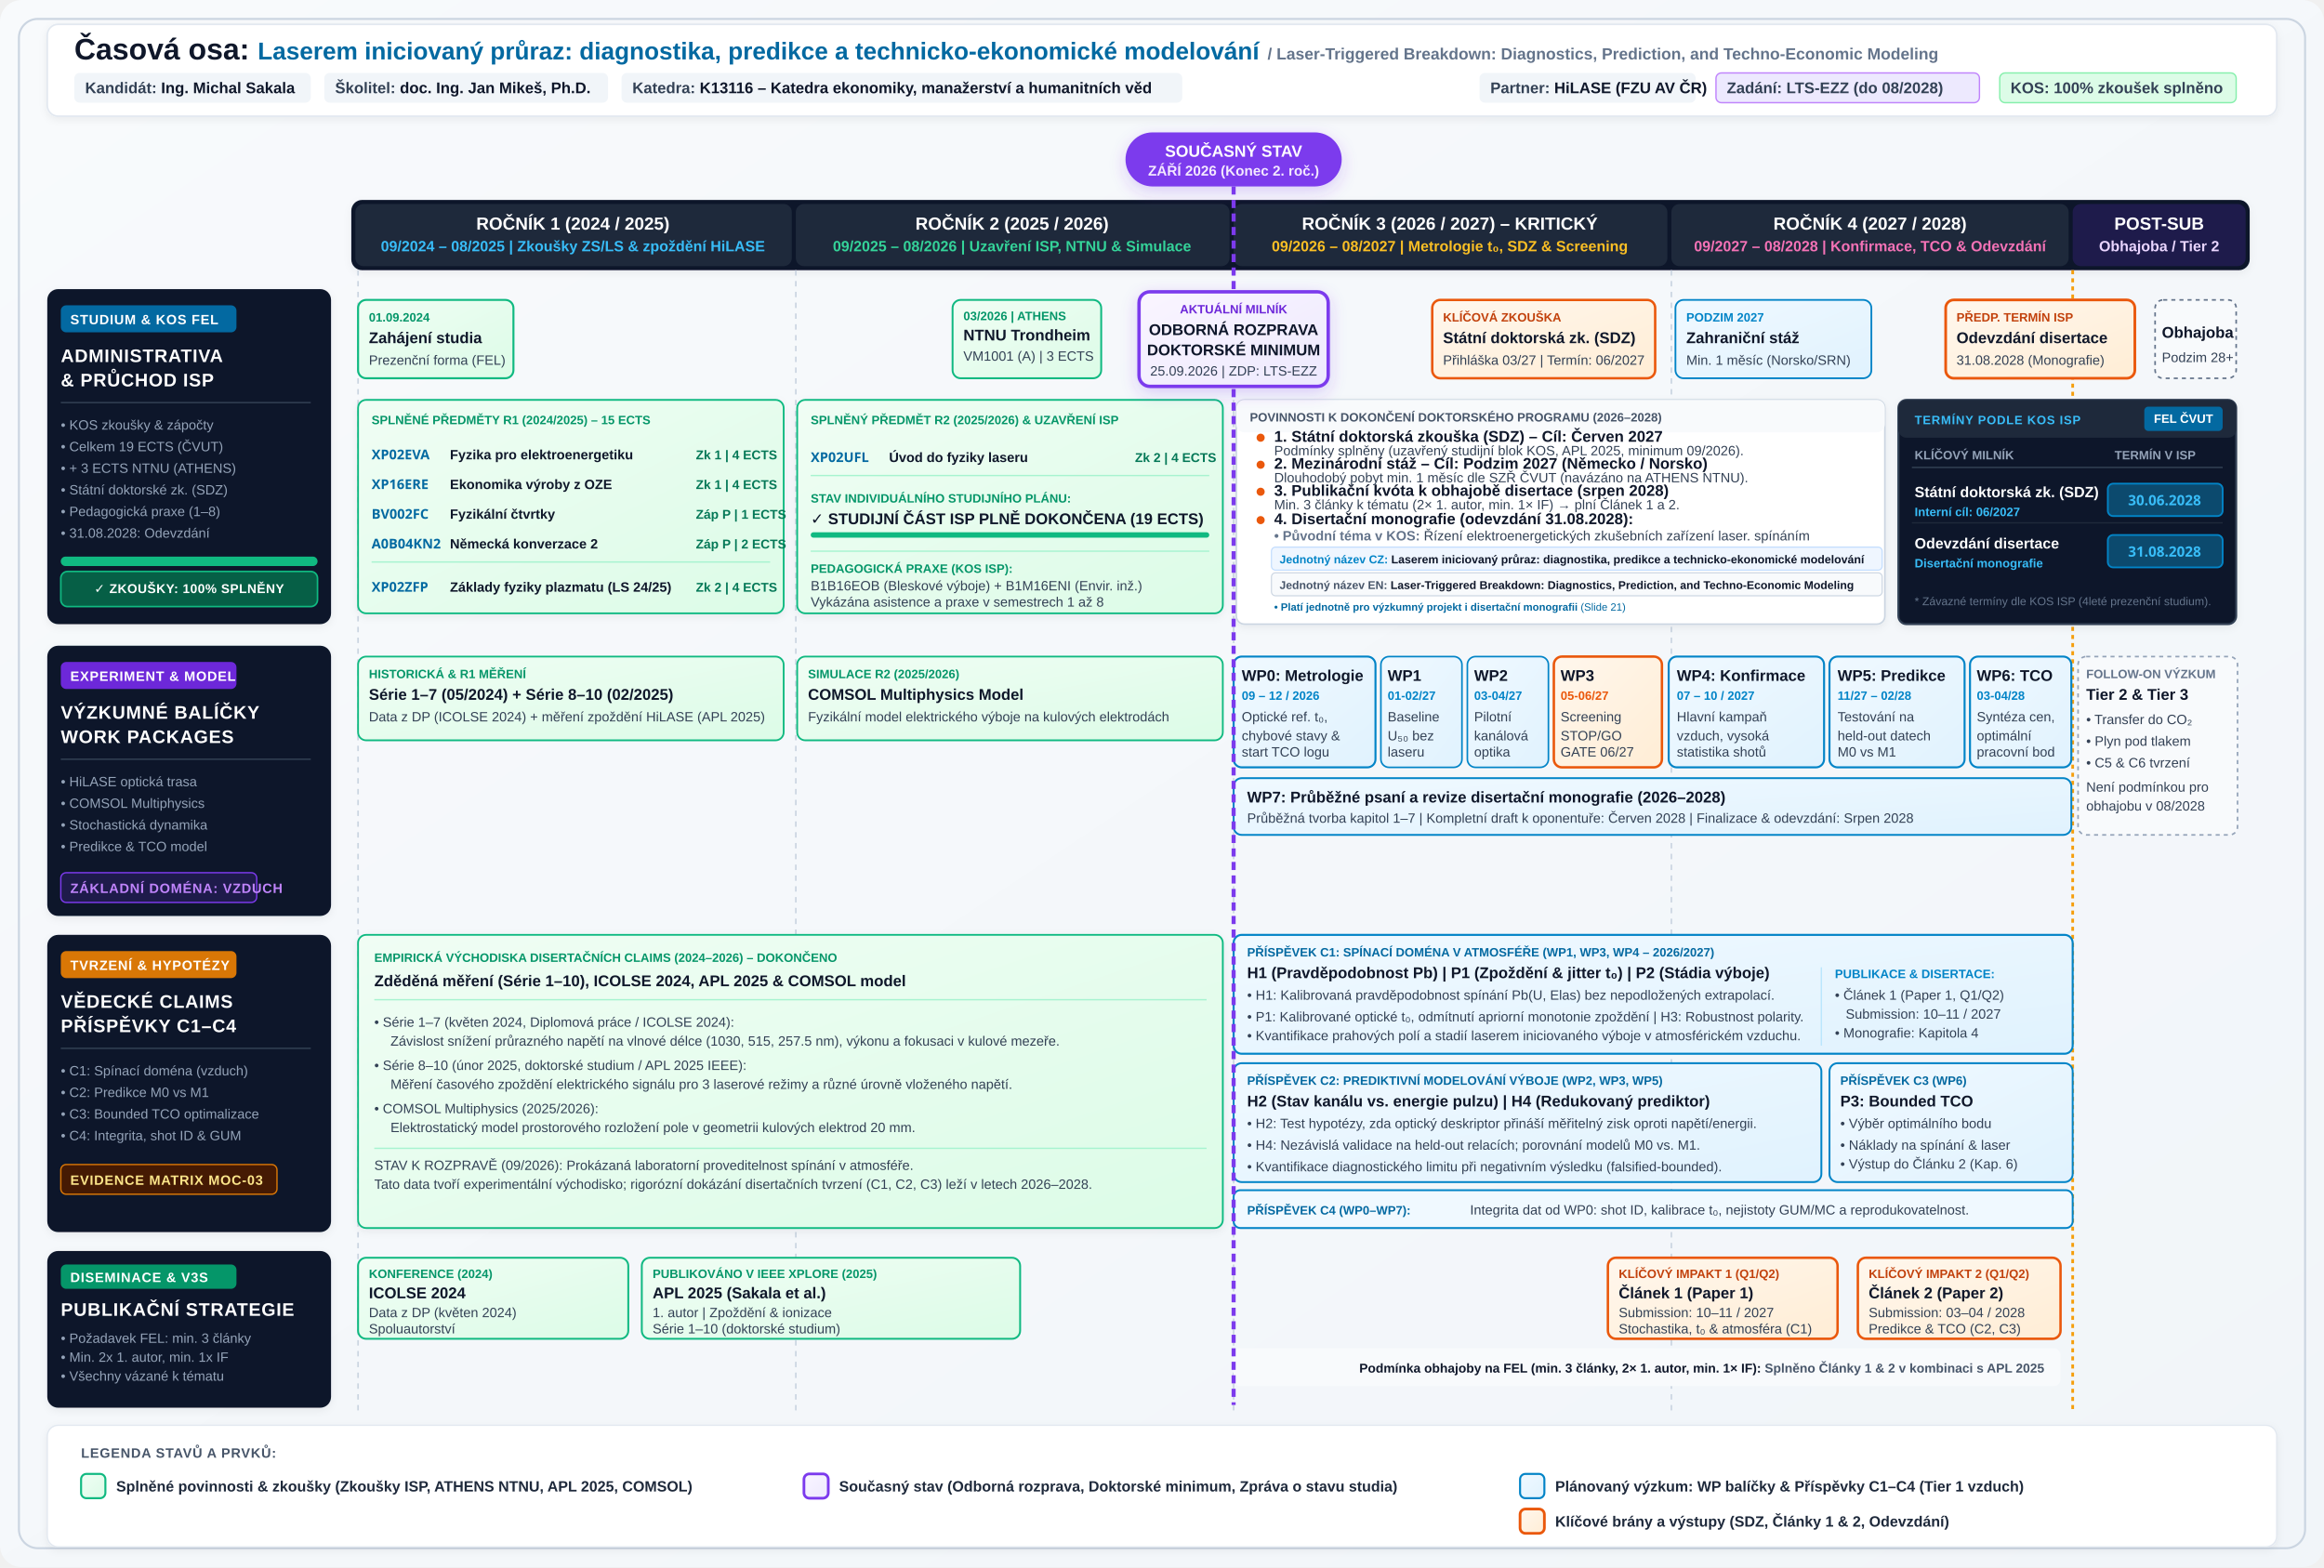
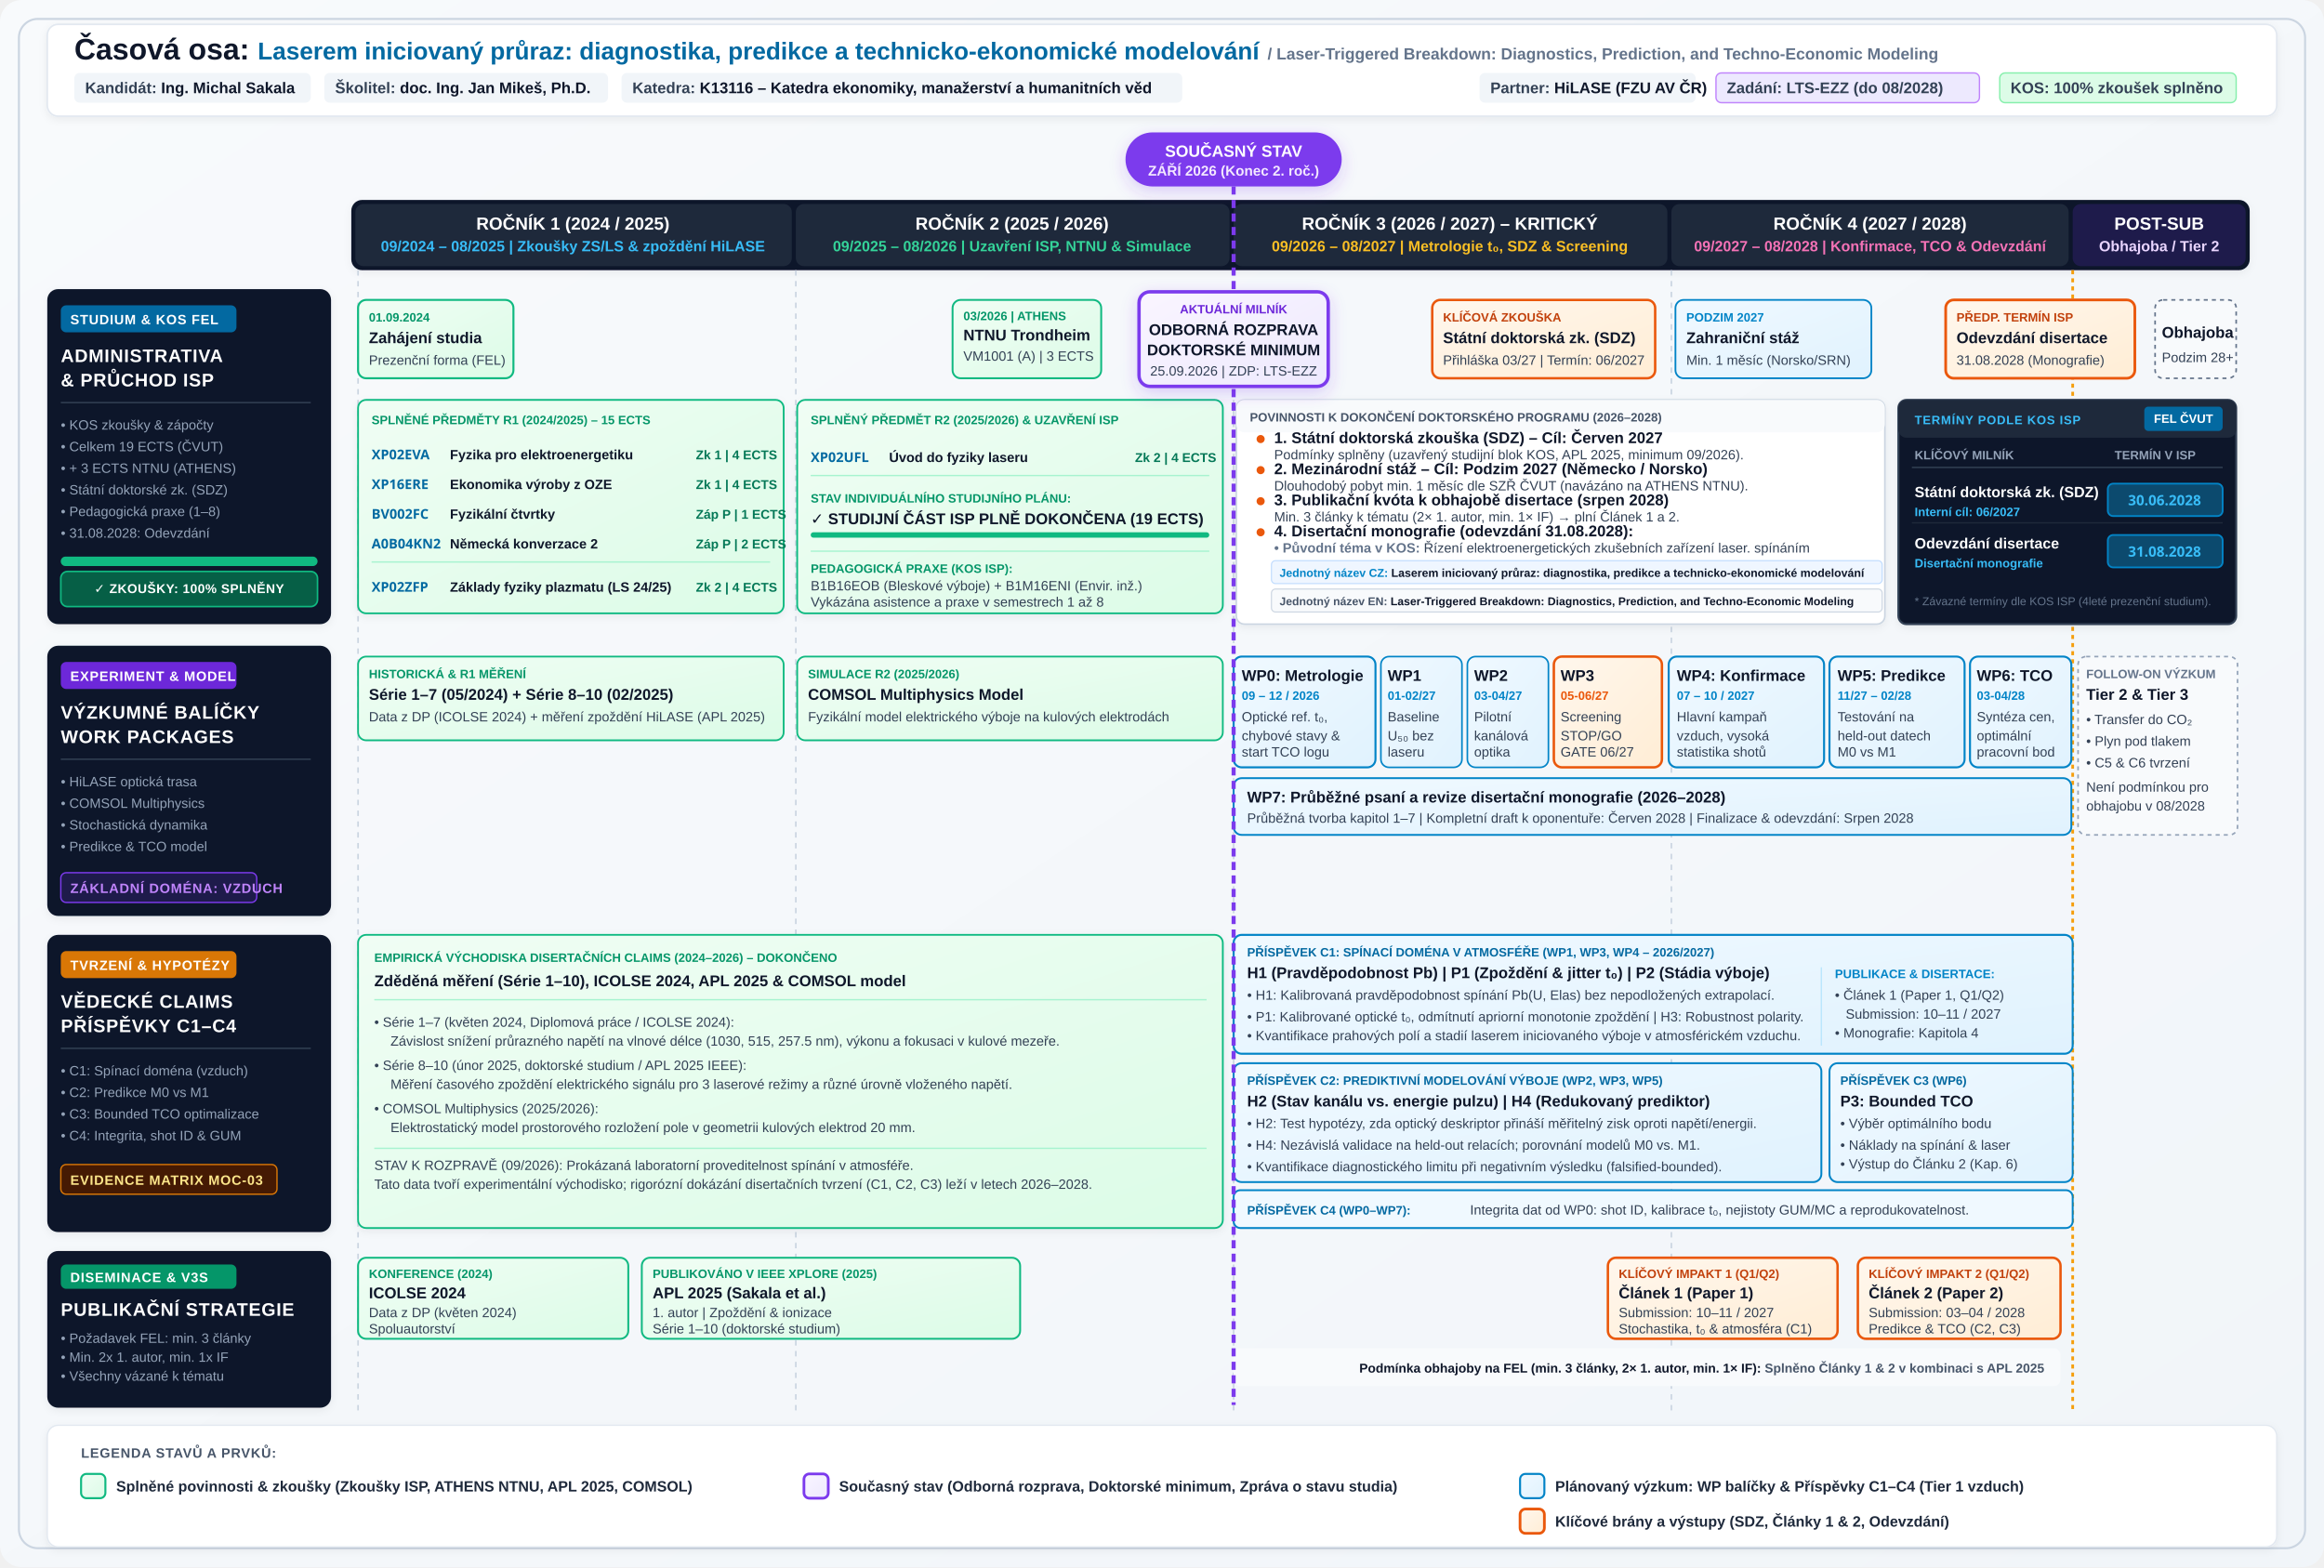
<svg xmlns="http://www.w3.org/2000/svg" viewBox="0 0 1720 1160" width="1720" height="1160">
  <defs>
    <style>
      .main-title { font-family: 'Segoe UI', Arial, sans-serif; font-weight: 800; font-size: 22px; fill: #0f172a; }
      .main-sub { font-family: 'Segoe UI', Arial, sans-serif; font-weight: 600; font-size: 11.5px; fill: #334155; }
      .badge-text { font-family: 'Segoe UI', Arial, sans-serif; font-weight: 700; font-size: 11px; fill: #1e293b; }
      
      .row-title { font-family: 'Segoe UI', Arial, sans-serif; font-weight: 800; font-size: 13.5px; fill: #ffffff; letter-spacing: 0.5px; }
      .row-tag { font-family: 'Segoe UI', Arial, sans-serif; font-weight: 700; font-size: 10px; text-transform: uppercase; letter-spacing: 0.5px; }
      .row-sub { font-family: 'Segoe UI', Arial, sans-serif; font-weight: 500; font-size: 10px; fill: #94a3b8; line-height: 1.3; }

      .axis-year { font-family: 'Segoe UI', Arial, sans-serif; font-weight: 800; font-size: 13px; fill: #ffffff; text-anchor: middle; }
      .axis-sub { font-family: 'Segoe UI', Arial, sans-serif; font-weight: 700; font-size: 11px; text-anchor: middle; }

      .card-title { font-family: 'Segoe UI', Arial, sans-serif; font-weight: 700; font-size: 11.5px; fill: #0f172a; }
      .card-desc { font-family: 'Segoe UI', Arial, sans-serif; font-weight: 500; font-size: 10px; fill: #334155; }
      .card-tag { font-family: 'Segoe UI', Arial, sans-serif; font-weight: 700; font-size: 9px; text-transform: uppercase; }
      
      .course-code { font-family: 'Consolas', 'Segoe UI', monospace; font-weight: 700; font-size: 10px; fill: #0369a1; }
      .course-name { font-family: 'Segoe UI', Arial, sans-serif; font-weight: 600; font-size: 10px; fill: #0f172a; }
      .course-grade { font-family: 'Segoe UI', Arial, sans-serif; font-weight: 700; font-size: 9.5px; fill: #047857; }
      
      .now-title { font-family: 'Segoe UI', Arial, sans-serif; font-weight: 800; font-size: 12px; fill: #ffffff; text-anchor: middle; }
      .now-sub { font-family: 'Segoe UI', Arial, sans-serif; font-weight: 700; font-size: 10.5px; fill: #f3e8ff; text-anchor: middle; }
      .legend-text { font-family: 'Segoe UI', Arial, sans-serif; font-weight: 600; font-size: 11px; fill: #1e293b; }
      .card-title-head { font-family: 'Segoe UI', Arial, sans-serif; font-weight: 700; font-size: 8.2px; fill: #0369a1; }
      .card-title-sub { font-family: 'Segoe UI', Arial, sans-serif; font-weight: 500; font-size: 7.4px; fill: #334155; }
    </style>
    <linearGradient id="bg-canvas" x1="0%" y1="0%" x2="100%" y2="100%">
      <stop offset="0%" stop-color="#f8fafc" />
      <stop offset="100%" stop-color="#f1f5f9" />
    </linearGradient>
    <linearGradient id="card-done-grad" x1="0%" y1="0%" x2="100%" y2="100%">
      <stop offset="0%" stop-color="#f0fdf4" />
      <stop offset="100%" stop-color="#dcfce7" />
    </linearGradient>
    <linearGradient id="card-blue-grad" x1="0%" y1="0%" x2="100%" y2="100%">
      <stop offset="0%" stop-color="#f0f9ff" />
      <stop offset="100%" stop-color="#e0f2fe" />
    </linearGradient>
    <linearGradient id="card-gate-grad" x1="0%" y1="0%" x2="100%" y2="100%">
      <stop offset="0%" stop-color="#fff7ed" />
      <stop offset="100%" stop-color="#ffedd5" />
    </linearGradient>
    <linearGradient id="card-orange-grad" x1="0%" y1="0%" x2="100%" y2="100%">
      <stop offset="0%" stop-color="#fff7ed" />
      <stop offset="100%" stop-color="#ffedd5" />
    </linearGradient>
    <linearGradient id="card-red-grad" x1="0%" y1="0%" x2="100%" y2="100%">
      <stop offset="0%" stop-color="#fff7ed" />
      <stop offset="100%" stop-color="#ffedd5" />
    </linearGradient>
    <linearGradient id="card-now-grad" x1="0%" y1="0%" x2="100%" y2="100%">
      <stop offset="0%" stop-color="#faf5ff" />
      <stop offset="100%" stop-color="#ede9fe" />
    </linearGradient>
    <linearGradient id="card-claim1-grad" x1="0%" y1="0%" x2="100%" y2="100%">
      <stop offset="0%" stop-color="#fefce8" />
      <stop offset="100%" stop-color="#fef9c3" />
    </linearGradient>
    <linearGradient id="card-claim2-grad" x1="0%" y1="0%" x2="100%" y2="100%">
      <stop offset="0%" stop-color="#faf5ff" />
      <stop offset="100%" stop-color="#f3e8ff" />
    </linearGradient>
    <linearGradient id="card-claim3-grad" x1="0%" y1="0%" x2="100%" y2="100%">
      <stop offset="0%" stop-color="#fdf2f8" />
      <stop offset="100%" stop-color="#fce7f3" />
    </linearGradient>
    <filter id="shadow-card" x="-3%" y="-5%" width="106%" height="114%" filterUnits="userSpaceOnUse">
      <feDropShadow dx="0" dy="2" stdDeviation="3" flood-color="#0f172a" flood-opacity="0.06" />
    </filter>
    <filter id="shadow-now" x="-6%" y="-8%" width="112%" height="120%" filterUnits="userSpaceOnUse">
      <feDropShadow dx="0" dy="4" stdDeviation="6" flood-color="#7c3aed" flood-opacity="0.22" />
    </filter>
  </defs>
  <rect width="1720" height="1160" fill="url(#bg-canvas)" rx="16" />
  <rect x="14" y="14" width="1692" height="1132" fill="none" stroke="#cbd5e1" stroke-width="1.5" rx="14" />
  <g id="Header" transform="translate(35, 18)">
    <rect width="1650" height="68" rx="8" fill="#ffffff" stroke="#e2e8f0" stroke-width="1.2" filter="url(#shadow-card)" />
    <text class="main-title" x="20" y="26">Časová osa: <tspan fill="#0369a1" font-size="18px">Laserem iniciovaný průraz: diagnostika, predikce a technicko-ekonomické modelování</tspan>
      <tspan fill="#64748b" font-size="12px" font-weight="600">/ Laser-Triggered Breakdown: Diagnostics, Prediction, and Techno-Economic Modeling</tspan>
    </text>
    <g transform="translate(20, 36)">
      <rect x="0" y="0" width="175" height="22" rx="4" fill="#f1f5f9" />
      <text class="main-sub" x="8" y="15">Kandidát: <tspan font-weight="800" fill="#0f172a">Ing. Michal Sakala</tspan>
      </text>
      <rect x="185" y="0" width="210" height="22" rx="4" fill="#f1f5f9" />
      <text class="main-sub" x="193" y="15">Školitel: <tspan font-weight="800" fill="#0f172a">doc. Ing. Jan Mikeš, Ph.D.</tspan>
      </text>
      <rect x="405" y="0" width="415" height="22" rx="4" fill="#f1f5f9" />
      <text class="main-sub" x="413" y="15">Katedra: <tspan font-weight="700" fill="#0f172a">K13116 – Katedra ekonomiky, manažerství a humanitních věd</tspan>
      </text>
      <rect x="1040" y="0" width="160" height="22" rx="4" fill="#f1f5f9" />
      <text class="main-sub" x="1048" y="15">Partner: <tspan font-weight="700" fill="#0f172a">HiLASE (FZU AV ČR)</tspan>
      </text>
      <rect x="1215" y="0" width="195" height="22" rx="4" fill="#ede9fe" stroke="#c084fc" />
      <text class="main-sub" x="1223" y="15" fill="#6b21a8">Zadání: <tspan font-weight="800">LTS-EZZ (do 08/2028)</tspan>
      </text>
      <rect x="1425" y="0" width="175" height="22" rx="4" fill="#dcfce7" stroke="#86efac" />
      <text class="main-sub" x="1433" y="15" fill="#15803d">KOS: <tspan font-weight="800">100% zkoušek splněno</tspan>
      </text>
    </g>
  </g>
  <g id="Axis_and_Grid">
    <rect x="260" y="148" width="1405" height="52" rx="8" fill="#0f172a" filter="url(#shadow-card)" />
    <rect x="263" y="151" width="323" height="46" rx="6" fill="#1e293b" />
    <text class="axis-year" x="424" y="170">ROČNÍK 1 (2024 / 2025)</text>
    <text class="axis-sub" x="424" y="186" fill="#38bdf8">09/2024 – 08/2025 | Zkoušky ZS/LS &amp; zpoždění HiLASE</text>
    <rect x="589" y="151" width="321" height="46" rx="6" fill="#1e293b" />
    <text class="axis-year" x="749" y="170">ROČNÍK 2 (2025 / 2026)</text>
    <text class="axis-sub" x="749" y="186" fill="#34d399">09/2025 – 08/2026 | Uzavření ISP, NTNU &amp; Simulace</text>
    <rect x="913" y="151" width="321" height="46" rx="6" fill="#1e293b" />
    <text class="axis-year" x="1073" y="170">ROČNÍK 3 (2026 / 2027) – KRITICKÝ</text>
    <text class="axis-sub" x="1073" y="186" fill="#fbbf24">09/2026 – 08/2027 | Metrologie t₀, SDZ &amp; Screening</text>
    <rect x="1237" y="151" width="294" height="46" rx="6" fill="#1e293b" />
    <text class="axis-year" x="1384" y="170">ROČNÍK 4 (2027 / 2028)</text>
    <text class="axis-sub" x="1384" y="186" fill="#f472b6">09/2027 – 08/2028 | Konfirmace, TCO &amp; Odevzdání</text>
    <rect x="1534" y="151" width="128" height="46" rx="6" fill="#1e1b4b" />
    <text class="axis-year" x="1598" y="170" fill="#c084fc">POST-SUB</text>
    <text class="axis-sub" x="1598" y="186" fill="#e9d5ff">Obhajoba / Tier 2</text>
    <line x1="265" y1="200" x2="265" y2="1045" stroke="#cbd5e1" stroke-width="1.2" stroke-dasharray="4 4" />
    <line x1="589" y1="200" x2="589" y2="1045" stroke="#cbd5e1" stroke-width="1.2" stroke-dasharray="4 4" />
    <line x1="913" y1="200" x2="913" y2="1045" stroke="#cbd5e1" stroke-width="1.2" stroke-dasharray="4 4" />
    <line x1="1237" y1="200" x2="1237" y2="1045" stroke="#cbd5e1" stroke-width="1.2" stroke-dasharray="4 4" />
    <line x1="1534" y1="200" x2="1534" y2="1045" stroke="#f59e0b" stroke-width="2" stroke-dasharray="3 3" />
  </g>
  <g id="Row_Administration_and_Courses">
    <rect x="35" y="214" width="210" height="248" rx="8" fill="#0f172a" filter="url(#shadow-card)" />
    <rect x="45" y="226" width="130" height="20" rx="4" fill="#0369a1" />
    <text class="row-tag" x="52" y="240" fill="#ffffff">STUDIUM &amp; KOS FEL</text>
    <text class="row-title" x="45" y="268">ADMINISTRATIVA</text>
    <text class="row-title" x="45" y="286">&amp; PRŮCHOD ISP</text>
    <line x1="45" y1="298" x2="230" y2="298" stroke="#334155" stroke-width="1" />
    <text class="row-sub" x="45" y="318">• KOS zkoušky &amp; zápočty</text>
    <text class="row-sub" x="45" y="334">• Celkem 19 ECTS (ČVUT)</text>
    <text class="row-sub" x="45" y="350">• + 3 ECTS NTNU (ATHENS)</text>
    <text class="row-sub" x="45" y="366">• Státní doktorské zk. (SDZ)</text>
    <text class="row-sub" x="45" y="382">• Pedagogická praxe (1–8)</text>
    <text class="row-sub" x="45" y="398">• 31.08.2028: Odevzdání</text>
    <g transform="translate(45, 412)">
      <rect x="0" y="0" width="190" height="7" rx="3.5" fill="#1e293b" />
      <rect x="0" y="0" width="190" height="7" rx="3.5" fill="#10b981" />
      <rect x="0" y="11" width="190" height="26" rx="5" fill="#065f46" stroke="#10b981" stroke-width="1.2" />
      <text font-family="'Segoe UI', Arial, sans-serif" font-weight="800" font-size="9.5px" fill="#ffffff" x="95" y="27" text-anchor="middle" letter-spacing="0.3px">✓ ZKOUŠKY: 100% SPLNĚNY</text>
    </g>
    <g transform="translate(265, 222)">
      <rect width="115" height="58" rx="6" fill="url(#card-done-grad)" stroke="#10b981" stroke-width="1.5" />
      <text class="card-tag" x="8" y="16" fill="#059669">01.09.2024</text>
      <text class="card-title" x="8" y="32" fill="#065f46">Zahájení studia</text>
      <text class="card-desc" x="8" y="48">Prezenční forma (FEL)</text>
    </g>
    <g transform="translate(705, 222)">
      <rect width="110" height="58" rx="6" fill="url(#card-done-grad)" stroke="#10b981" stroke-width="1.4" />
      <text class="card-tag" x="8" y="15" fill="#059669">03/2026 | ATHENS</text>
      <text class="card-title" x="8" y="30" fill="#065f46" font-size="10.5px">NTNU Trondheim</text>
      <text class="card-desc" x="8" y="45" font-size="9.5px">VM1001 (A) | 3 ECTS</text>
    </g>
    <g transform="translate(1060, 222)">
      <rect width="165" height="58" rx="6" fill="url(#card-orange-grad)" stroke="#ea580c" stroke-width="1.8" />
      <text class="card-tag" x="8" y="16" fill="#c2410c">KLÍČOVÁ ZKOUŠKA</text>
      <text class="card-title" x="8" y="32" fill="#9a3412">Státní doktorská zk. (SDZ)</text>
      <text class="card-desc" x="8" y="48">Přihláška 03/27 | Termín: 06/2027</text>
    </g>
    <g transform="translate(1240, 222)">
      <rect width="145" height="58" rx="6" fill="url(#card-blue-grad)" stroke="#0284c7" stroke-width="1.3" />
      <text class="card-tag" x="8" y="16" fill="#0284c7">PODZIM 2027</text>
      <text class="card-title" x="8" y="32" fill="#0369a1">Zahraniční stáž</text>
      <text class="card-desc" x="8" y="48">Min. 1 měsíc (Norsko/SRN)</text>
    </g>
    <g transform="translate(1440, 222)">
      <rect width="140" height="58" rx="6" fill="url(#card-orange-grad)" stroke="#ea580c" stroke-width="2" />
      <text class="card-tag" x="8" y="16" fill="#c2410c">PŘEDP. TERMÍN ISP</text>
      <text class="card-title" x="8" y="32" fill="#9a3412">Odevzdání disertace</text>
      <text class="card-desc" x="8" y="48">31.08.2028 (Monografie)</text>
    </g>
    <g transform="translate(1595, 222)">
      <rect width="60" height="58" rx="6" fill="#f8fafc" stroke="#64748b" stroke-width="1.2" stroke-dasharray="3 3" />
      <text class="card-title" x="5" y="28" fill="#334155">Obhajoba</text>
      <text class="card-desc" x="5" y="46">Podzim 28+</text>
    </g>
    <g transform="translate(265, 296)">
      <rect width="315" height="158" rx="6" fill="url(#card-done-grad)" stroke="#10b981" stroke-width="1.3" filter="url(#shadow-card)" />
      <text class="card-tag" x="10" y="18" fill="#059669">SPLNĚNÉ PŘEDMĚTY R1 (2024/2025) – 15 ECTS</text>
      <g transform="translate(10, 34)">
        <text class="course-code" x="0" y="10" fill="#065f46">XP02EVA</text>
        <text class="course-name" x="58" y="10" fill="#064e3b">Fyzika pro elektroenergetiku</text>
        <text class="course-grade" x="240" y="10" fill="#047857">Zk 1 | 4 ECTS</text>
      </g>
      <g transform="translate(10, 56)">
        <text class="course-code" x="0" y="10" fill="#065f46">XP16ERE</text>
        <text class="course-name" x="58" y="10" fill="#064e3b">Ekonomika výroby z OZE</text>
        <text class="course-grade" x="240" y="10" fill="#047857">Zk 1 | 4 ECTS</text>
      </g>
      <g transform="translate(10, 78)">
        <text class="course-code" x="0" y="10" fill="#065f46">BV002FC</text>
        <text class="course-name" x="58" y="10" fill="#064e3b">Fyzikální čtvrtky</text>
        <text class="course-grade" x="240" y="10" fill="#047857">Záp P | 1 ECTS</text>
      </g>
      <g transform="translate(10, 100)">
        <text class="course-code" x="0" y="10" fill="#065f46">A0B04KN2</text>
        <text class="course-name" x="58" y="10" fill="#064e3b">Německá konverzace 2</text>
        <text class="course-grade" x="240" y="10" fill="#047857">Záp P | 2 ECTS</text>
      </g>
      <line x1="10" y1="120" x2="305" y2="120" stroke="#a7f3d0" stroke-width="1" />
      <g transform="translate(10, 132)">
        <text class="course-code" x="0" y="10" fill="#065f46">XP02ZFP</text>
        <text class="course-name" x="58" y="10" fill="#064e3b">Základy fyziky plazmatu (LS 24/25)</text>
        <text class="course-grade" x="240" y="10" fill="#047857">Zk 2 | 4 ECTS</text>
      </g>
    </g>
    <g transform="translate(590, 296)">
      <rect width="315" height="158" rx="6" fill="url(#card-done-grad)" stroke="#10b981" stroke-width="1.3" filter="url(#shadow-card)" />
      <text class="card-tag" x="10" y="18" fill="#059669">SPLNĚNÝ PŘEDMĚT R2 (2025/2026) &amp; UZAVŘENÍ ISP</text>
      <g transform="translate(10, 36)">
        <text class="course-code" x="0" y="10" fill="#065f46">XP02UFL</text>
        <text class="course-name" x="58" y="10" fill="#064e3b">Úvod do fyziky laseru</text>
        <text class="course-grade" x="240" y="10" fill="#047857">Zk 2 | 4 ECTS</text>
      </g>
      <line x1="10" y1="56" x2="305" y2="56" stroke="#a7f3d0" stroke-width="1" />
      <g transform="translate(10, 64)">
        <text class="card-tag" x="0" y="12" fill="#059669">STAV INDIVIDUÁLNÍHO STUDIJNÍHO PLÁNU:</text>
        <text class="card-title" x="0" y="28" fill="#065f46" font-size="11px">✓ STUDIJNÍ ČÁST ISP PLNĚ DOKONČENA (19 ECTS)</text>
        <rect x="0" y="34" width="295" height="4" rx="2" fill="#10b981" />
      </g>
      <line x1="10" y1="112" x2="305" y2="112" stroke="#a7f3d0" stroke-width="1" />
      <g transform="translate(10, 118)">
        <text class="card-tag" x="0" y="10" fill="#059669">PEDAGOGICKÁ PRAXE (KOS ISP):</text>
        <text class="card-desc" x="0" y="23" fill="#064e3b">B1B16EOB (Bleskové výboje) + B1M16ENI (Envir. inž.)</text>
        <text class="card-desc" x="0" y="35" fill="#059669" font-weight="600">Vykázána asistence a praxe v semestrech 1 až 8</text>
      </g>
    </g>
    <g transform="translate(915, 296)">
      <rect width="480" height="166" rx="6" fill="#ffffff" stroke="#cbd5e1" stroke-width="1.2" filter="url(#shadow-card)" />
      <rect x="0" y="0" width="480" height="24" rx="6" fill="#f8fafc" />
      <text class="card-tag" x="10" y="16" fill="#475569">POVINNOSTI K DOKONČENÍ DOKTORSKÉHO PROGRAMU (2026–2028)</text>
      <g transform="translate(12, 24)">
-         <circle cx="6" cy="4" r="3" fill="#ea580c" />
-         <text class="card-title" x="16" y="7" fill="#1e293b">1. Státní doktorská zkouška (SDZ) – Cíl: Červen 2027</text>
-         <text class="card-desc" x="16" y="17">Podmínky splněny (uzavřený studijní blok KOS, APL 2025, minimum 09/2026).</text>
-         <circle cx="6" cy="24" r="3" fill="#ea580c" />
-         <text class="card-title" x="16" y="27" fill="#1e293b">2. Mezinárodní stáž – Cíl: Podzim 2027 (Německo / Norsko)</text>
-         <text class="card-desc" x="16" y="37">Dlouhodobý pobyt min. 1 měsíc dle SZŘ ČVUT (navázáno na ATHENS NTNU).</text>
-         <circle cx="6" cy="44" r="3" fill="#ea580c" />
-         <text class="card-title" x="16" y="47" fill="#1e293b">3. Publikační kvóta k obhajobě disertace (srpen 2028)</text>
-         <text class="card-desc" x="16" y="57">Min. 3 články k tématu (2× 1. autor, min. 1× IF) → plní Článek 1 a 2.</text>
-         <circle cx="6" cy="65" r="3" fill="#ea580c" />
-         <text class="card-title" x="16" y="68" fill="#0f172a">4. Disertační monografie (odevzdání 31.08.2028):</text>
-         <text class="card-desc" x="16" y="80" font-size="8.3px">
+         <circle cx="6" cy="5" r="3" fill="#ea580c" />
+         <text class="card-title" x="16" y="8" fill="#1e293b">1. Státní doktorská zkouška (SDZ) – Cíl: Červen 2027</text>
+         <text class="card-desc" x="16" y="20">Podmínky splněny (uzavřený studijní blok KOS, APL 2025, minimum 09/2026).</text>
+         <circle cx="6" cy="28" r="3" fill="#ea580c" />
+         <text class="card-title" x="16" y="31" fill="#1e293b">2. Mezinárodní stáž – Cíl: Podzim 2027 (Německo / Norsko)</text>
+         <text class="card-desc" x="16" y="43">Dlouhodobý pobyt min. 1 měsíc dle SZŘ ČVUT (navázáno na ATHENS NTNU).</text>
+         <circle cx="6" cy="51" r="3" fill="#ea580c" />
+         <text class="card-title" x="16" y="54" fill="#1e293b">3. Publikační kvóta k obhajobě disertace (srpen 2028)</text>
+         <text class="card-desc" x="16" y="66">Min. 3 články k tématu (2× 1. autor, min. 1× IF) → plní Článek 1 a 2.</text>
+         <circle cx="6" cy="74" r="3" fill="#ea580c" />
+         <text class="card-title" x="16" y="77" fill="#0f172a">4. Disertační monografie (odevzdání 31.08.2028):</text>
+         <text class="card-desc" x="16" y="89" font-size="8.3px">
          <tspan font-weight="700" fill="#64748b">• Původní téma v KOS:</tspan> Řízení elektroenergetických zkušebních zařízení laser. spínáním</text>
-         <rect x="14" y="85" width="452" height="17" rx="3" fill="#eff6ff" stroke="#bfdbfe" stroke-width="0.8" />
-         <text x="20" y="97" font-family="'Segoe UI', Arial, sans-serif" font-size="8.5px">
+         <rect x="14" y="95" width="452" height="17" rx="3" fill="#eff6ff" stroke="#bfdbfe" stroke-width="0.8" />
+         <text x="20" y="107" font-family="'Segoe UI', Arial, sans-serif" font-size="8.5px">
          <tspan font-weight="800" fill="#0284c7">Jednotný název CZ:</tspan>
          <tspan font-weight="700" fill="#0f172a">Laserem iniciovaný průraz: diagnostika, predikce a technicko-ekonomické modelování</tspan>
        </text>
-         <rect x="14" y="104" width="452" height="17" rx="3" fill="#f8fafc" stroke="#cbd5e1" stroke-width="0.8" />
-         <text x="20" y="116" font-family="'Segoe UI', Arial, sans-serif" font-size="8.4px">
+         <rect x="14" y="116" width="452" height="17" rx="3" fill="#f8fafc" stroke="#cbd5e1" stroke-width="0.8" />
+         <text x="20" y="128" font-family="'Segoe UI', Arial, sans-serif" font-size="8.4px">
          <tspan font-weight="800" fill="#475569">Jednotný název EN:</tspan>
          <tspan font-weight="700" fill="#0f172a">Laser-Triggered Breakdown: Diagnostics, Prediction, and Techno-Economic Modeling</tspan>
        </text>
-         <text x="16" y="132" font-family="'Segoe UI', Arial, sans-serif" font-size="7.8px" fill="#0369a1">
-           <tspan font-weight="700">• Platí jednotně pro výzkumný projekt i disertační monografii</tspan> (Slide 21)</text>
      </g>
    </g>
    <g transform="translate(1405, 296)">
      <rect width="250" height="166" rx="6" fill="#0f172a" stroke="#334155" stroke-width="1.5" filter="url(#shadow-card)" />
      <rect x="0" y="0" width="250" height="28" rx="6" fill="#1e293b" />
      <text class="card-tag" x="12" y="18" fill="#38bdf8" letter-spacing="0.5px">TERMÍNY PODLE KOS ISP</text>
      <rect x="182" y="5" width="58" height="18" rx="3" fill="#0369a1" />
      <text font-family="'Segoe UI', Arial, sans-serif" font-weight="800" font-size="9px" fill="#ffffff" x="211" y="17" text-anchor="middle">FEL ČVUT</text>
      <text font-family="'Segoe UI', Arial, sans-serif" font-weight="700" font-size="9px" fill="#94a3b8" x="12" y="44">KLÍČOVÝ MILNÍK</text>
      <text font-family="'Segoe UI', Arial, sans-serif" font-weight="700" font-size="9px" fill="#94a3b8" x="160" y="44">TERMÍN V ISP</text>
      <line x1="10" y1="50" x2="240" y2="50" stroke="#334155" stroke-width="1" />
      <g transform="translate(10, 58)">
        <text font-family="'Segoe UI', Arial, sans-serif" font-weight="700" font-size="11px" fill="#ffffff" x="2" y="14">Státní doktorská zk. (SDZ)</text>
        <text font-family="'Segoe UI', Arial, sans-serif" font-weight="600" font-size="9px" fill="#38bdf8" x="2" y="28">Interní cíl: 06/2027</text>
        <rect x="145" y="4" width="85" height="24" rx="4" fill="#0c4a6e" stroke="#0284c7" stroke-width="1.3" />
        <text font-family="'Consolas', 'Segoe UI', monospace" font-weight="800" font-size="10.5px" fill="#38bdf8" x="187" y="20" text-anchor="middle">30.06.2028</text>
      </g>
      <line x1="10" y1="91" x2="240" y2="91" stroke="#1e293b" stroke-width="1" />
      <g transform="translate(10, 96)">
        <text font-family="'Segoe UI', Arial, sans-serif" font-weight="700" font-size="11px" fill="#ffffff" x="2" y="14">Odevzdání disertace</text>
        <text font-family="'Segoe UI', Arial, sans-serif" font-weight="600" font-size="9px" fill="#38bdf8" x="2" y="28">Disertační monografie</text>
        <rect x="145" y="4" width="85" height="24" rx="4" fill="#0c4a6e" stroke="#0284c7" stroke-width="1.3" />
        <text font-family="'Consolas', 'Segoe UI', monospace" font-weight="800" font-size="10.5px" fill="#38bdf8" x="187" y="20" text-anchor="middle">31.08.2028</text>
      </g>
      <text font-family="'Segoe UI', Arial, sans-serif" font-weight="500" font-size="8.5px" fill="#64748b" x="12" y="152">* Závazné termíny dle KOS ISP (4leté prezenční studium).</text>
    </g>
  </g>
  <g id="Row_WorkPackages">
    <rect x="35" y="478" width="210" height="200" rx="8" fill="#0f172a" filter="url(#shadow-card)" />
    <rect x="45" y="490" width="130" height="20" rx="4" fill="#6d28d9" />
    <text class="row-tag" x="52" y="504" fill="#ffffff">EXPERIMENT &amp; MODEL</text>
    <text class="row-title" x="45" y="532">VÝZKUMNÉ BALÍČKY</text>
    <text class="row-title" x="45" y="550">WORK PACKAGES</text>
    <line x1="45" y1="562" x2="230" y2="562" stroke="#334155" stroke-width="1" />
    <text class="row-sub" x="45" y="582">• HiLASE optická trasa</text>
    <text class="row-sub" x="45" y="598">• COMSOL Multiphysics</text>
    <text class="row-sub" x="45" y="614">• Stochastická dynamika</text>
    <text class="row-sub" x="45" y="630">• Predikce &amp; TCO model</text>
    <rect x="45" y="646" width="145" height="22" rx="4" fill="#1e1b4b" stroke="#7c3aed" />
    <text class="row-tag" x="52" y="661" fill="#c084fc">ZÁKLADNÍ DOMÉNA: VZDUCH</text>
    <g transform="translate(265, 486)">
      <rect width="315" height="62" rx="6" fill="url(#card-done-grad)" stroke="#10b981" stroke-width="1.3" />
      <text class="card-tag" x="8" y="16" fill="#059669">HISTORICKÁ &amp; R1 MĚŘENÍ</text>
      <text class="card-title" x="8" y="32" fill="#065f46">Série 1–7 (05/2024) + Série 8–10 (02/2025)</text>
      <text class="card-desc" x="8" y="48">Data z DP (ICOLSE 2024) + měření zpoždění HiLASE (APL 2025)</text>
    </g>
    <g transform="translate(590, 486)">
      <rect width="315" height="62" rx="6" fill="url(#card-done-grad)" stroke="#10b981" stroke-width="1.3" />
      <text class="card-tag" x="8" y="16" fill="#059669">SIMULACE R2 (2025/2026)</text>
      <text class="card-title" x="8" y="32" fill="#065f46">COMSOL Multiphysics Model</text>
      <text class="card-desc" x="8" y="48">Fyzikální model elektrického výboje na kulových elektrodách</text>
    </g>
    <g transform="translate(913, 486)">
      <rect width="105" height="82" rx="6" fill="url(#card-blue-grad)" stroke="#0284c7" stroke-width="1.5" />
      <text class="card-title" x="6" y="18" fill="#0369a1">WP0: Metrologie</text>
      <text class="card-tag" x="6" y="32" fill="#0284c7">09 – 12 / 2026</text>
      <text class="card-desc" x="6" y="48">Optické ref. t₀,</text>
      <text class="card-desc" x="6" y="62">chybové stavy &amp;</text>
      <text class="card-desc" x="6" y="74">start TCO logu</text>
    </g>
    <g transform="translate(1022, 486)">
      <rect width="60" height="82" rx="6" fill="url(#card-blue-grad)" stroke="#0284c7" stroke-width="1.2" />
      <text class="card-title" x="5" y="18" fill="#0369a1">WP1</text>
      <text class="card-tag" x="5" y="32" fill="#0284c7">01-02/27</text>
      <text class="card-desc" x="5" y="48">Baseline</text>
      <text class="card-desc" x="5" y="62">U₅₀ bez</text>
      <text class="card-desc" x="5" y="74">laseru</text>
    </g>
    <g transform="translate(1086, 486)">
      <rect width="60" height="82" rx="6" fill="url(#card-blue-grad)" stroke="#0284c7" stroke-width="1.2" />
      <text class="card-title" x="5" y="18" fill="#0369a1">WP2</text>
      <text class="card-tag" x="5" y="32" fill="#0284c7">03-04/27</text>
      <text class="card-desc" x="5" y="48">Pilotní</text>
      <text class="card-desc" x="5" y="62">kanálová</text>
      <text class="card-desc" x="5" y="74">optika</text>
    </g>
    <g transform="translate(1150, 486)">
      <rect width="80" height="82" rx="6" fill="url(#card-gate-grad)" stroke="#ea580c" stroke-width="1.8" />
      <text class="card-title" x="5" y="18" fill="#c2410c">WP3</text>
      <text class="card-tag" x="5" y="32" fill="#ea580c">05-06/27</text>
      <text class="card-desc" x="5" y="48">Screening</text>
      <text class="card-desc" x="5" y="62" font-weight="bold" fill="#ea580c">STOP/GO</text>
      <text class="card-desc" x="5" y="74">GATE 06/27</text>
    </g>
    <g transform="translate(1235, 486)">
      <rect width="115" height="82" rx="6" fill="url(#card-blue-grad)" stroke="#0284c7" stroke-width="1.5" />
      <text class="card-title" x="6" y="18" fill="#0369a1">WP4: Konfirmace</text>
      <text class="card-tag" x="6" y="32" fill="#0284c7">07 – 10 / 2027</text>
      <text class="card-desc" x="6" y="48">Hlavní kampaň</text>
      <text class="card-desc" x="6" y="62">vzduch, vysoká</text>
      <text class="card-desc" x="6" y="74">statistika shotů</text>
    </g>
    <g transform="translate(1354, 486)">
      <rect width="100" height="82" rx="6" fill="url(#card-blue-grad)" stroke="#0284c7" stroke-width="1.5" />
      <text class="card-title" x="6" y="18" fill="#0369a1">WP5: Predikce</text>
      <text class="card-tag" x="6" y="32" fill="#0284c7">11/27 – 02/28</text>
      <text class="card-desc" x="6" y="48">Testování na</text>
      <text class="card-desc" x="6" y="62">held-out datech</text>
      <text class="card-desc" x="6" y="74">M0 vs M1</text>
    </g>
    <g transform="translate(1458, 486)">
      <rect width="75" height="82" rx="6" fill="url(#card-blue-grad)" stroke="#0284c7" stroke-width="1.5" />
      <text class="card-title" x="5" y="18" fill="#0369a1">WP6: TCO</text>
      <text class="card-tag" x="5" y="32" fill="#0284c7">03-04/28</text>
      <text class="card-desc" x="5" y="48">Syntéza cen,</text>
      <text class="card-desc" x="5" y="62">optimální</text>
      <text class="card-desc" x="5" y="74">pracovní bod</text>
    </g>
    <g transform="translate(913, 576)">
      <rect width="620" height="42" rx="6" fill="url(#card-blue-grad)" stroke="#0284c7" stroke-width="1.4" />
      <text class="card-title" x="10" y="18" fill="#0369a1">WP7: Průběžné psaní a revize disertační monografie (2026–2028)</text>
      <text class="card-desc" x="10" y="33" fill="#0c4a6e">Průběžná tvorba kapitol 1–7 | Kompletní draft k oponentuře: Červen 2028 | Finalizace &amp; odevzdání: Srpen 2028</text>
    </g>
    <g transform="translate(1538, 486)">
      <rect width="118" height="132" rx="6" fill="#f8fafc" stroke="#94a3b8" stroke-width="1.2" stroke-dasharray="3 3" />
      <text class="card-tag" x="6" y="16" fill="#64748b">FOLLOW-ON VÝZKUM</text>
      <text class="card-title" x="6" y="32" fill="#475569">Tier 2 &amp; Tier 3</text>
      <text class="card-desc" x="6" y="50">• Transfer do CO₂</text>
      <text class="card-desc" x="6" y="66">• Plyn pod tlakem</text>
      <text class="card-desc" x="6" y="82">• C5 &amp; C6 tvrzení</text>
      <text class="card-desc" x="6" y="100" font-weight="bold" fill="#64748b">Není podmínkou pro</text>
      <text class="card-desc" x="6" y="114" font-weight="bold" fill="#64748b">obhajobu v 08/2028</text>
    </g>
  </g>
  <g id="Row_Claims">
    <rect x="35" y="692" width="210" height="220" rx="8" fill="#0f172a" filter="url(#shadow-card)" />
    <rect x="45" y="704" width="130" height="20" rx="4" fill="#d97706" />
    <text class="row-tag" x="52" y="718" fill="#ffffff">TVRZENÍ &amp; HYPOTÉZY</text>
    <text class="row-title" x="45" y="746">VĚDECKÉ CLAIMS</text>
    <text class="row-title" x="45" y="764">PŘÍSPĚVKY C1–C4</text>
    <line x1="45" y1="776" x2="230" y2="776" stroke="#334155" stroke-width="1" />
    <text class="row-sub" x="45" y="796">• C1: Spínací doména (vzduch)</text>
    <text class="row-sub" x="45" y="812">• C2: Predikce M0 vs M1</text>
    <text class="row-sub" x="45" y="828">• C3: Bounded TCO optimalizace</text>
    <text class="row-sub" x="45" y="844">• C4: Integrita, shot ID &amp; GUM</text>
    <rect x="45" y="862" width="160" height="22" rx="4" fill="#451a03" stroke="#d97706" />
    <text class="row-tag" x="52" y="877" fill="#fde68a">EVIDENCE MATRIX MOC-03</text>
    <g transform="translate(265, 692)">
      <rect width="640" height="217" rx="6" fill="url(#card-done-grad)" stroke="#10b981" stroke-width="1.3" filter="url(#shadow-card)" />
      <text class="card-tag" x="12" y="20" fill="#059669">EMPIRICKÁ VÝCHODISKA DISERTAČNÍCH CLAIMS (2024–2026) – DOKONČENO</text>
      <text class="card-title" x="12" y="38" fill="#065f46" font-size="12px">Zděděná měření (Série 1–10), ICOLSE 2024, APL 2025 &amp; COMSOL model</text>
      <line x1="12" y1="48" x2="628" y2="48" stroke="#a7f3d0" stroke-width="1" />
      <g transform="translate(12, 54)">
        <text class="card-desc" x="0" y="14" font-weight="bold" fill="#064e3b">• Série 1–7 (květen 2024, Diplomová práce / ICOLSE 2024):</text>
        <text class="card-desc" x="12" y="28">Závislost snížení průrazného napětí na vlnové délce (1030, 515, 257.5 nm), výkonu a fokusaci v kulové mezeře.</text>
        <text class="card-desc" x="0" y="46" font-weight="bold" fill="#064e3b">• Série 8–10 (únor 2025, doktorské studium / APL 2025 IEEE):</text>
        <text class="card-desc" x="12" y="60">Měření časového zpoždění elektrického signálu pro 3 laserové režimy a různé úrovně vloženého napětí.</text>
        <text class="card-desc" x="0" y="78" font-weight="bold" fill="#064e3b">• COMSOL Multiphysics (2025/2026):</text>
        <text class="card-desc" x="12" y="92">Elektrostatický model prostorového rozložení pole v geometrii kulových elektrod 20 mm.</text>
        <line x1="0" y1="104" x2="616" y2="104" stroke="#a7f3d0" stroke-width="1" />
        <text class="card-desc" x="0" y="120" font-weight="bold" fill="#047857">STAV K ROZPRAVĚ (09/2026): Prokázaná laboratorní proveditelnost spínání v atmosféře.</text>
        <text class="card-desc" x="0" y="134" fill="#065f46">Tato data tvoří experimentální východisko; rigorózní dokázání disertačních tvrzení (C1, C2, C3) leží v letech 2026–2028.</text>
      </g>
    </g>
    <g transform="translate(913, 692)">
      <rect width="621" height="88" rx="6" fill="url(#card-blue-grad)" stroke="#0284c7" stroke-width="1.5" />
      <text class="card-tag" x="10" y="16" fill="#0369a1">PŘÍSPĚVEK C1: SPÍNACÍ DOMÉNA V ATMOSFÉŘE (WP1, WP3, WP4 – 2026/2027)</text>
      <g transform="translate(10, 0)">
        <text class="card-title" x="0" y="32" fill="#0c4a6e">H1 (Pravděpodobnost Pb) | P1 (Zpoždění &amp; jitter t₀) | P2 (Stádia výboje)</text>
        <text class="card-desc" x="0" y="48">• H1: Kalibrovaná pravděpodobnost spínání Pb(U, Elas) bez nepodložených extrapolací.</text>
        <text class="card-desc" x="0" y="64">• P1: Kalibrované optické t₀, odmítnutí apriorní monotonie zpoždění | H3: Robustnost polarity.</text>
        <text class="card-desc" x="0" y="78" fill="#0369a1">• Kvantifikace prahových polí a stadií laserem iniciovaného výboje v atmosférickém vzduchu.</text>
      </g>
      <line x1="435" y1="24" x2="435" y2="82" stroke="#bae6fd" stroke-width="1" />
      <g transform="translate(445, 0)">
        <text class="card-tag" x="0" y="32" fill="#0284c7">PUBLIKACE &amp; DISERTACE:</text>
        <text class="card-desc" x="0" y="48" font-weight="bold" fill="#0369a1">• Článek 1 (Paper 1, Q1/Q2)</text>
        <text class="card-desc" x="8" y="62" fill="#0c4a6e">Submission: 10–11 / 2027</text>
        <text class="card-desc" x="0" y="76" font-weight="bold" fill="#0284c7">• Monografie: Kapitola 4</text>
      </g>
    </g>
    <g transform="translate(913, 787)">
      <rect width="435" height="88" rx="6" fill="url(#card-blue-grad)" stroke="#0284c7" stroke-width="1.4" />
      <text class="card-tag" x="10" y="16" fill="#0369a1">PŘÍSPĚVEK C2: PREDIKTIVNÍ MODELOVÁNÍ VÝBOJE (WP2, WP3, WP5)</text>
      <text class="card-title" x="10" y="32" fill="#0c4a6e">H2 (Stav kanálu vs. energie pulzu) | H4 (Redukovaný prediktor)</text>
      <text class="card-desc" x="10" y="48">• H2: Test hypotézy, zda optický deskriptor přináší měřitelný zisk oproti napětí/energii.</text>
      <text class="card-desc" x="10" y="64">• H4: Nezávislá validace na held-out relacích; porovnání modelů M0 vs. M1.</text>
      <text class="card-desc" x="10" y="80">• Kvantifikace diagnostického limitu při negativním výsledku (falsified-bounded).</text>
    </g>
    <g transform="translate(1354, 787)">
      <rect width="180" height="88" rx="6" fill="url(#card-blue-grad)" stroke="#0284c7" stroke-width="1.4" />
      <text class="card-tag" x="8" y="16" fill="#0369a1">PŘÍSPĚVEK C3 (WP6)</text>
      <text class="card-title" x="8" y="32" fill="#0c4a6e">P3: Bounded TCO</text>
      <text class="card-desc" x="8" y="48">• Výběr optimálního bodu</text>
      <text class="card-desc" x="8" y="64">• Náklady na spínání &amp; laser</text>
      <text class="card-desc" x="8" y="78">• Výstup do Článku 2 (Kap. 6)</text>
    </g>
    <g transform="translate(913, 881)">
      <rect width="621" height="28" rx="5" fill="#f0f9ff" stroke="#0284c7" stroke-width="1.4" />
      <text class="card-tag" x="10" y="18" fill="#0369a1">PŘÍSPĚVEK C4 (WP0–WP7):</text>
      <text class="card-desc" x="175" y="18" fill="#0c4a6e" font-weight="bold">Integrita dat od WP0: shot ID, kalibrace t₀, nejistoty GUM/MC a reprodukovatelnost.</text>
    </g>
  </g>
  <g id="Row_Publications">
    <rect x="35" y="926" width="210" height="116" rx="8" fill="#0f172a" filter="url(#shadow-card)" />
    <rect x="45" y="936" width="130" height="18" rx="4" fill="#059669" />
    <text class="row-tag" x="52" y="949" fill="#ffffff">DISEMINACE &amp; V3S</text>
    <text class="row-title" x="45" y="974">PUBLIKAČNÍ STRATEGIE</text>
    <text class="row-sub" x="45" y="994">• Požadavek FEL: min. 3 články</text>
    <text class="row-sub" x="45" y="1008">• Min. 2x 1. autor, min. 1x IF</text>
    <text class="row-sub" x="45" y="1022">• Všechny vázané k tématu</text>
    <g transform="translate(265, 931)">
      <rect width="200" height="60" rx="6" fill="url(#card-done-grad)" stroke="#10b981" stroke-width="1.4" />
      <text class="card-tag" x="8" y="15" fill="#059669">KONFERENCE (2024)</text>
      <text class="card-title" x="8" y="30" fill="#065f46">ICOLSE 2024</text>
      <text class="card-desc" x="8" y="44">Data z DP (květen 2024)</text>
      <text class="card-desc" x="8" y="56">Spoluautorství</text>
    </g>
    <g transform="translate(475, 931)">
      <rect width="280" height="60" rx="6" fill="url(#card-done-grad)" stroke="#10b981" stroke-width="1.4" />
      <text class="card-tag" x="8" y="15" fill="#059669">PUBLIKOVÁNO V IEEE XPLORE (2025)</text>
      <text class="card-title" x="8" y="30" fill="#065f46">APL 2025 (Sakala et al.)</text>
      <text class="card-desc" x="8" y="44">1. autor | Zpoždění &amp; ionizace</text>
      <text class="card-desc" x="8" y="56">Série 1–10 (doktorské studium)</text>
    </g>
    <g transform="translate(1190, 931)">
      <rect width="170" height="60" rx="6" fill="url(#card-orange-grad)" stroke="#ea580c" stroke-width="1.8" />
      <text class="card-tag" x="8" y="15" fill="#c2410c">KLÍČOVÝ IMPAKT 1 (Q1/Q2)</text>
      <text class="card-title" x="8" y="30" fill="#9a3412">Článek 1 (Paper 1)</text>
      <text class="card-desc" x="8" y="44">Submission: 10–11 / 2027</text>
      <text class="card-desc" x="8" y="56">Stochastika, t₀ &amp; atmosféra (C1)</text>
    </g>
    <g transform="translate(1375, 931)">
      <rect width="150" height="60" rx="6" fill="url(#card-orange-grad)" stroke="#ea580c" stroke-width="1.8" />
      <text class="card-tag" x="8" y="15" fill="#c2410c">KLÍČOVÝ IMPAKT 2 (Q1/Q2)</text>
      <text class="card-title" x="8" y="30" fill="#9a3412">Článek 2 (Paper 2)</text>
      <text class="card-desc" x="8" y="44">Submission: 03–04 / 2028</text>
      <text class="card-desc" x="8" y="56">Predikce &amp; TCO (C2, C3)</text>
    </g>
    <g transform="translate(913, 998)">
      <rect width="612" height="28" rx="5" fill="#f8fafc" stroke="none" />
      <text font-family="'Segoe UI', Arial, sans-serif" font-size="9.5px" text-anchor="end" x="600" y="18">
        <tspan font-weight="700" fill="#0f172a">Podmínka obhajoby na FEL (min. 3 články, 2× 1. autor, min. 1× IF):</tspan>
        <tspan font-weight="600" fill="#475569"> Splněno Články 1 &amp; 2 v kombinaci s APL 2025</tspan>
      </text>
    </g>
  </g>
  <g id="Current_State_Marker">
    <line x1="913" y1="138" x2="913" y2="1040" stroke="#7c3aed" stroke-width="3" stroke-dasharray="6 4" />
    <g transform="translate(833, 98)" filter="url(#shadow-now)">
      <rect width="160" height="40" rx="20" fill="#7c3aed" />
      <text class="now-title" x="80" y="18">SOUČASNÝ STAV</text>
      <text class="now-sub" x="80" y="32">ZÁŘÍ 2026 (Konec 2. roč.)</text>
    </g>
    <g transform="translate(843, 216)" filter="url(#shadow-now)">
      <rect width="140" height="70" rx="8" fill="url(#card-now-grad)" stroke="#7c3aed" stroke-width="2.5" />
      <text class="card-tag" x="70" y="16" fill="#6d28d9" text-anchor="middle">AKTUÁLNÍ MILNÍK</text>
      <text class="card-title" x="70" y="32" fill="#4c1d95" text-anchor="middle">ODBORNÁ ROZPRAVA</text>
      <text class="card-title" x="70" y="47" fill="#4c1d95" text-anchor="middle">DOKTORSKÉ MINIMUM</text>
      <text class="card-desc" x="70" y="62" fill="#5b21b6" font-weight="bold" text-anchor="middle">25.09.2026 | ZDP: LTS-EZZ</text>
    </g>
  </g>
  <g id="Legend" transform="translate(35, 1055)">
    <rect width="1650" height="90" rx="8" fill="#ffffff" stroke="#e2e8f0" filter="url(#shadow-card)" />
    <text class="row-tag" x="25" y="24" fill="#475569">LEGENDA STAVŮ A PRVKŮ:</text>
    <g transform="translate(25, 36)">
      <rect width="18" height="18" rx="4" fill="url(#card-done-grad)" stroke="#10b981" stroke-width="1.5" />
      <text class="legend-text" x="26" y="13">Splněné povinnosti &amp; zkoušky (Zkoušky ISP, ATHENS NTNU, APL 2025, COMSOL)</text>
    </g>
    <g transform="translate(560, 36)">
      <rect width="18" height="18" rx="4" fill="url(#card-now-grad)" stroke="#7c3aed" stroke-width="2" />
      <text class="legend-text" x="26" y="13">Současný stav (Odborná rozprava, Doktorské minimum, Zpráva o stavu studia)</text>
    </g>
    <g transform="translate(1090, 36)">
      <rect width="18" height="18" rx="4" fill="url(#card-blue-grad)" stroke="#0284c7" stroke-width="1.5" />
      <text class="legend-text" x="26" y="13">Plánovaný výzkum: WP balíčky &amp; Příspěvky C1–C4 (Tier 1 vzduch)</text>
    </g>
    <g transform="translate(1090, 62)">
      <rect width="18" height="18" rx="4" fill="url(#card-orange-grad)" stroke="#ea580c" stroke-width="2" />
      <text class="legend-text" x="26" y="13">Klíčové brány a výstupy (SDZ, Články 1 &amp; 2, Odevzdání)</text>
    </g>
  </g>
</svg>
